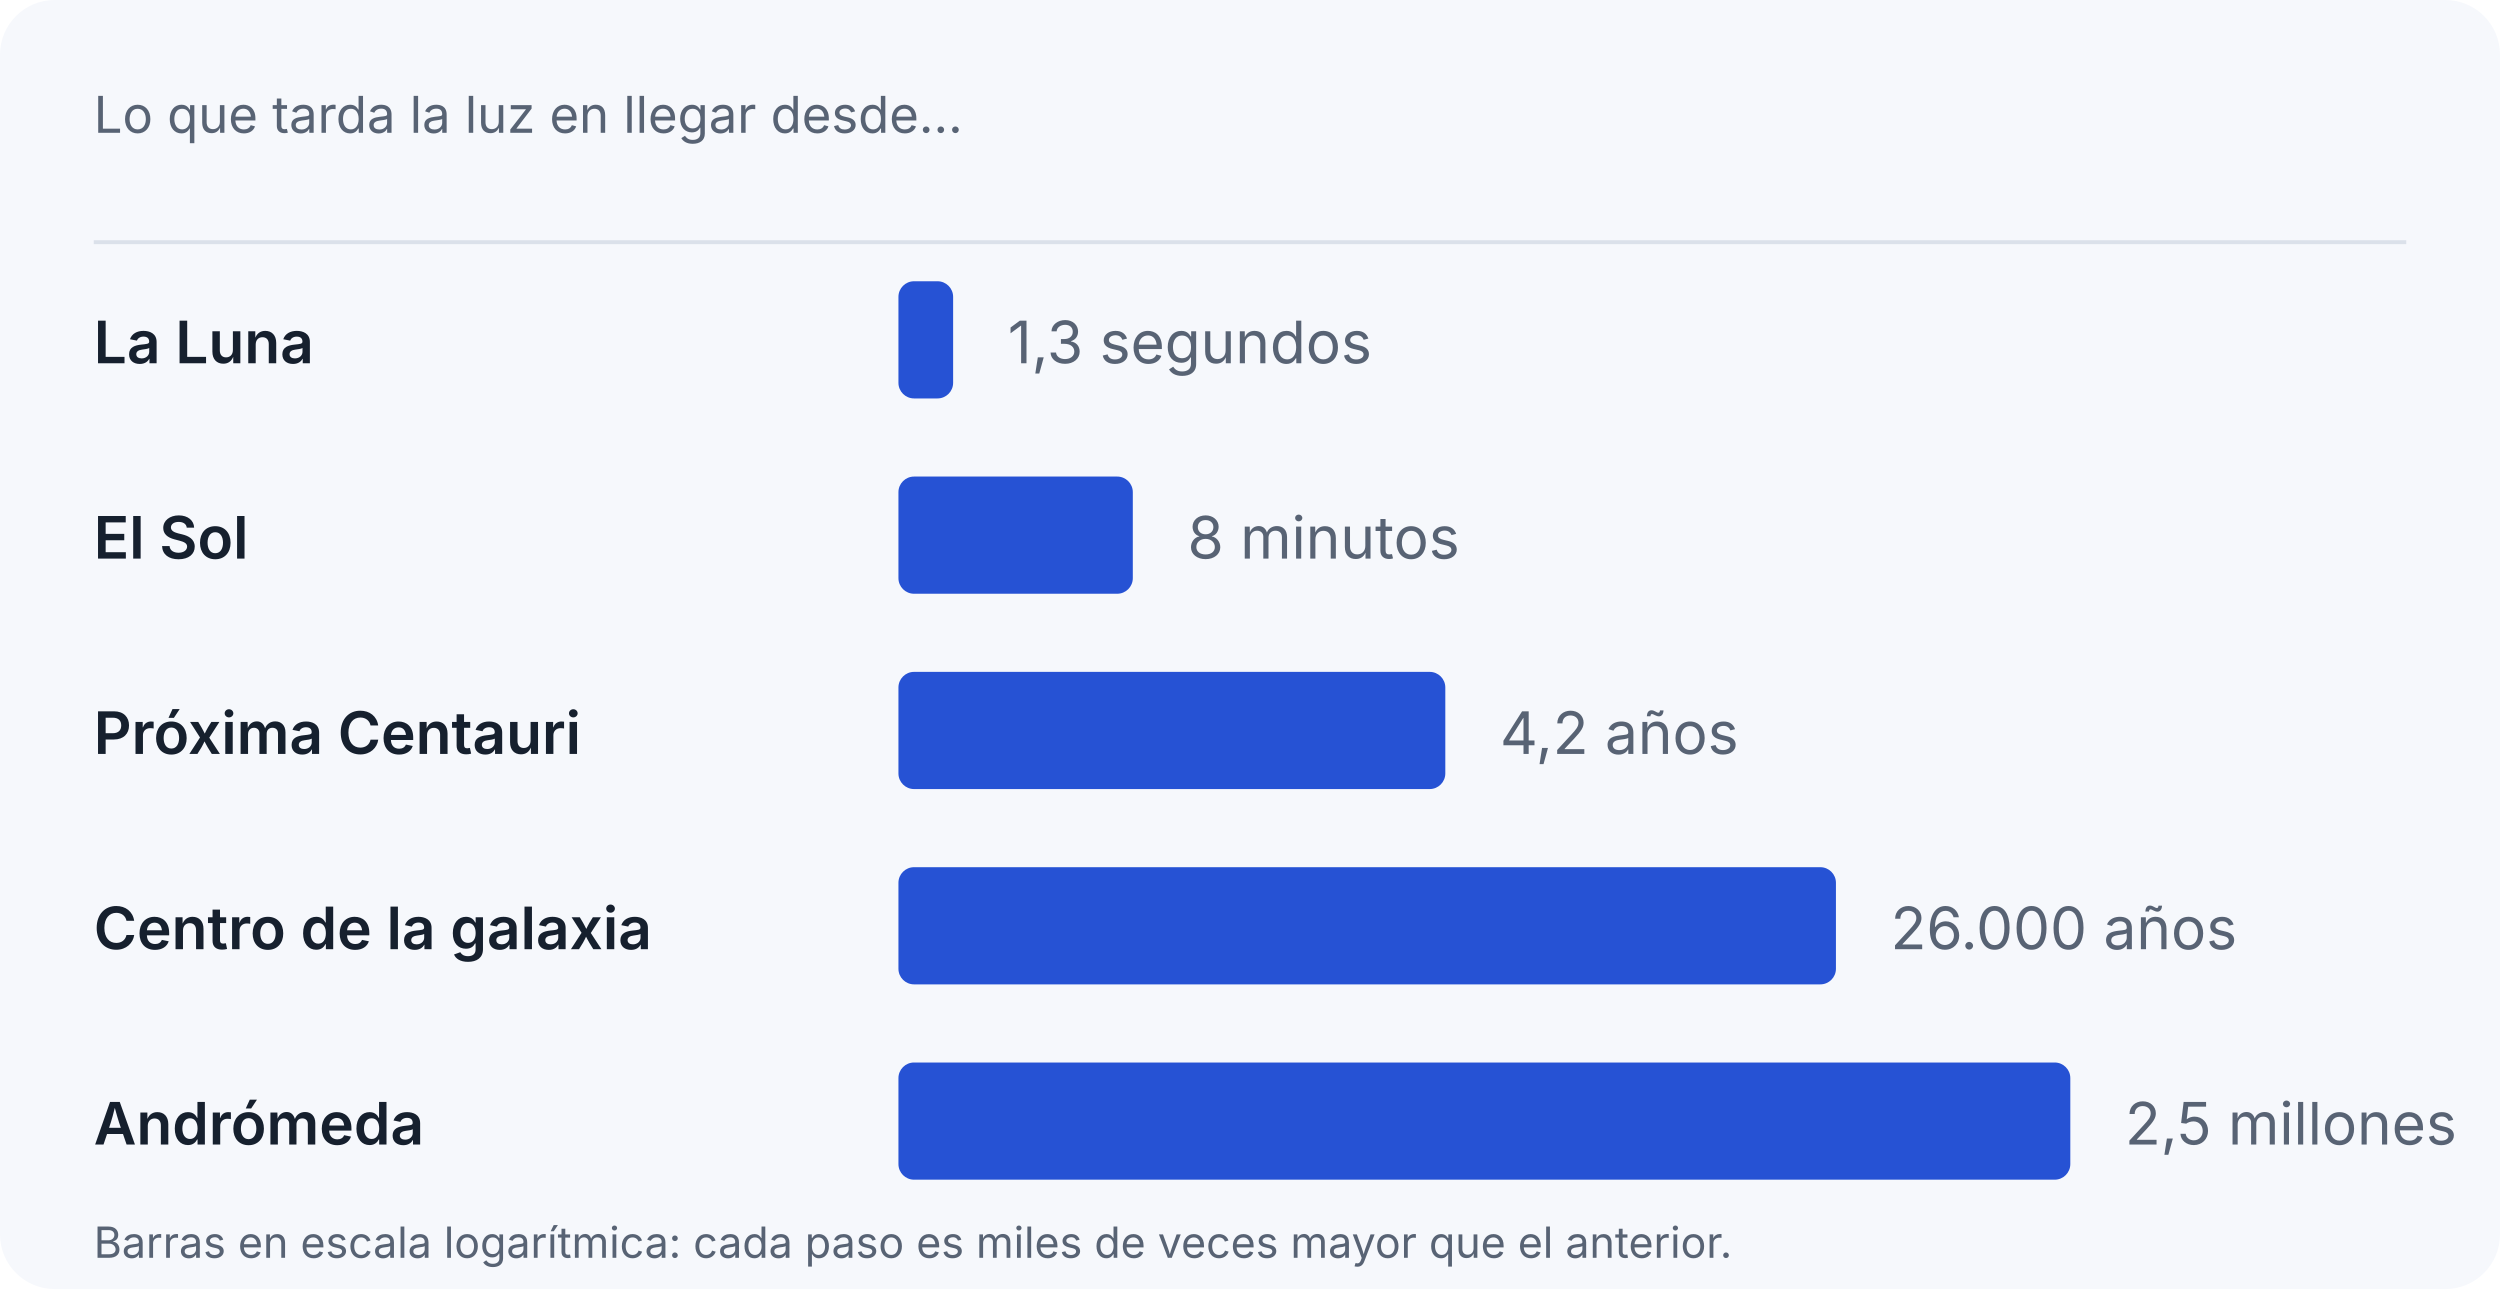
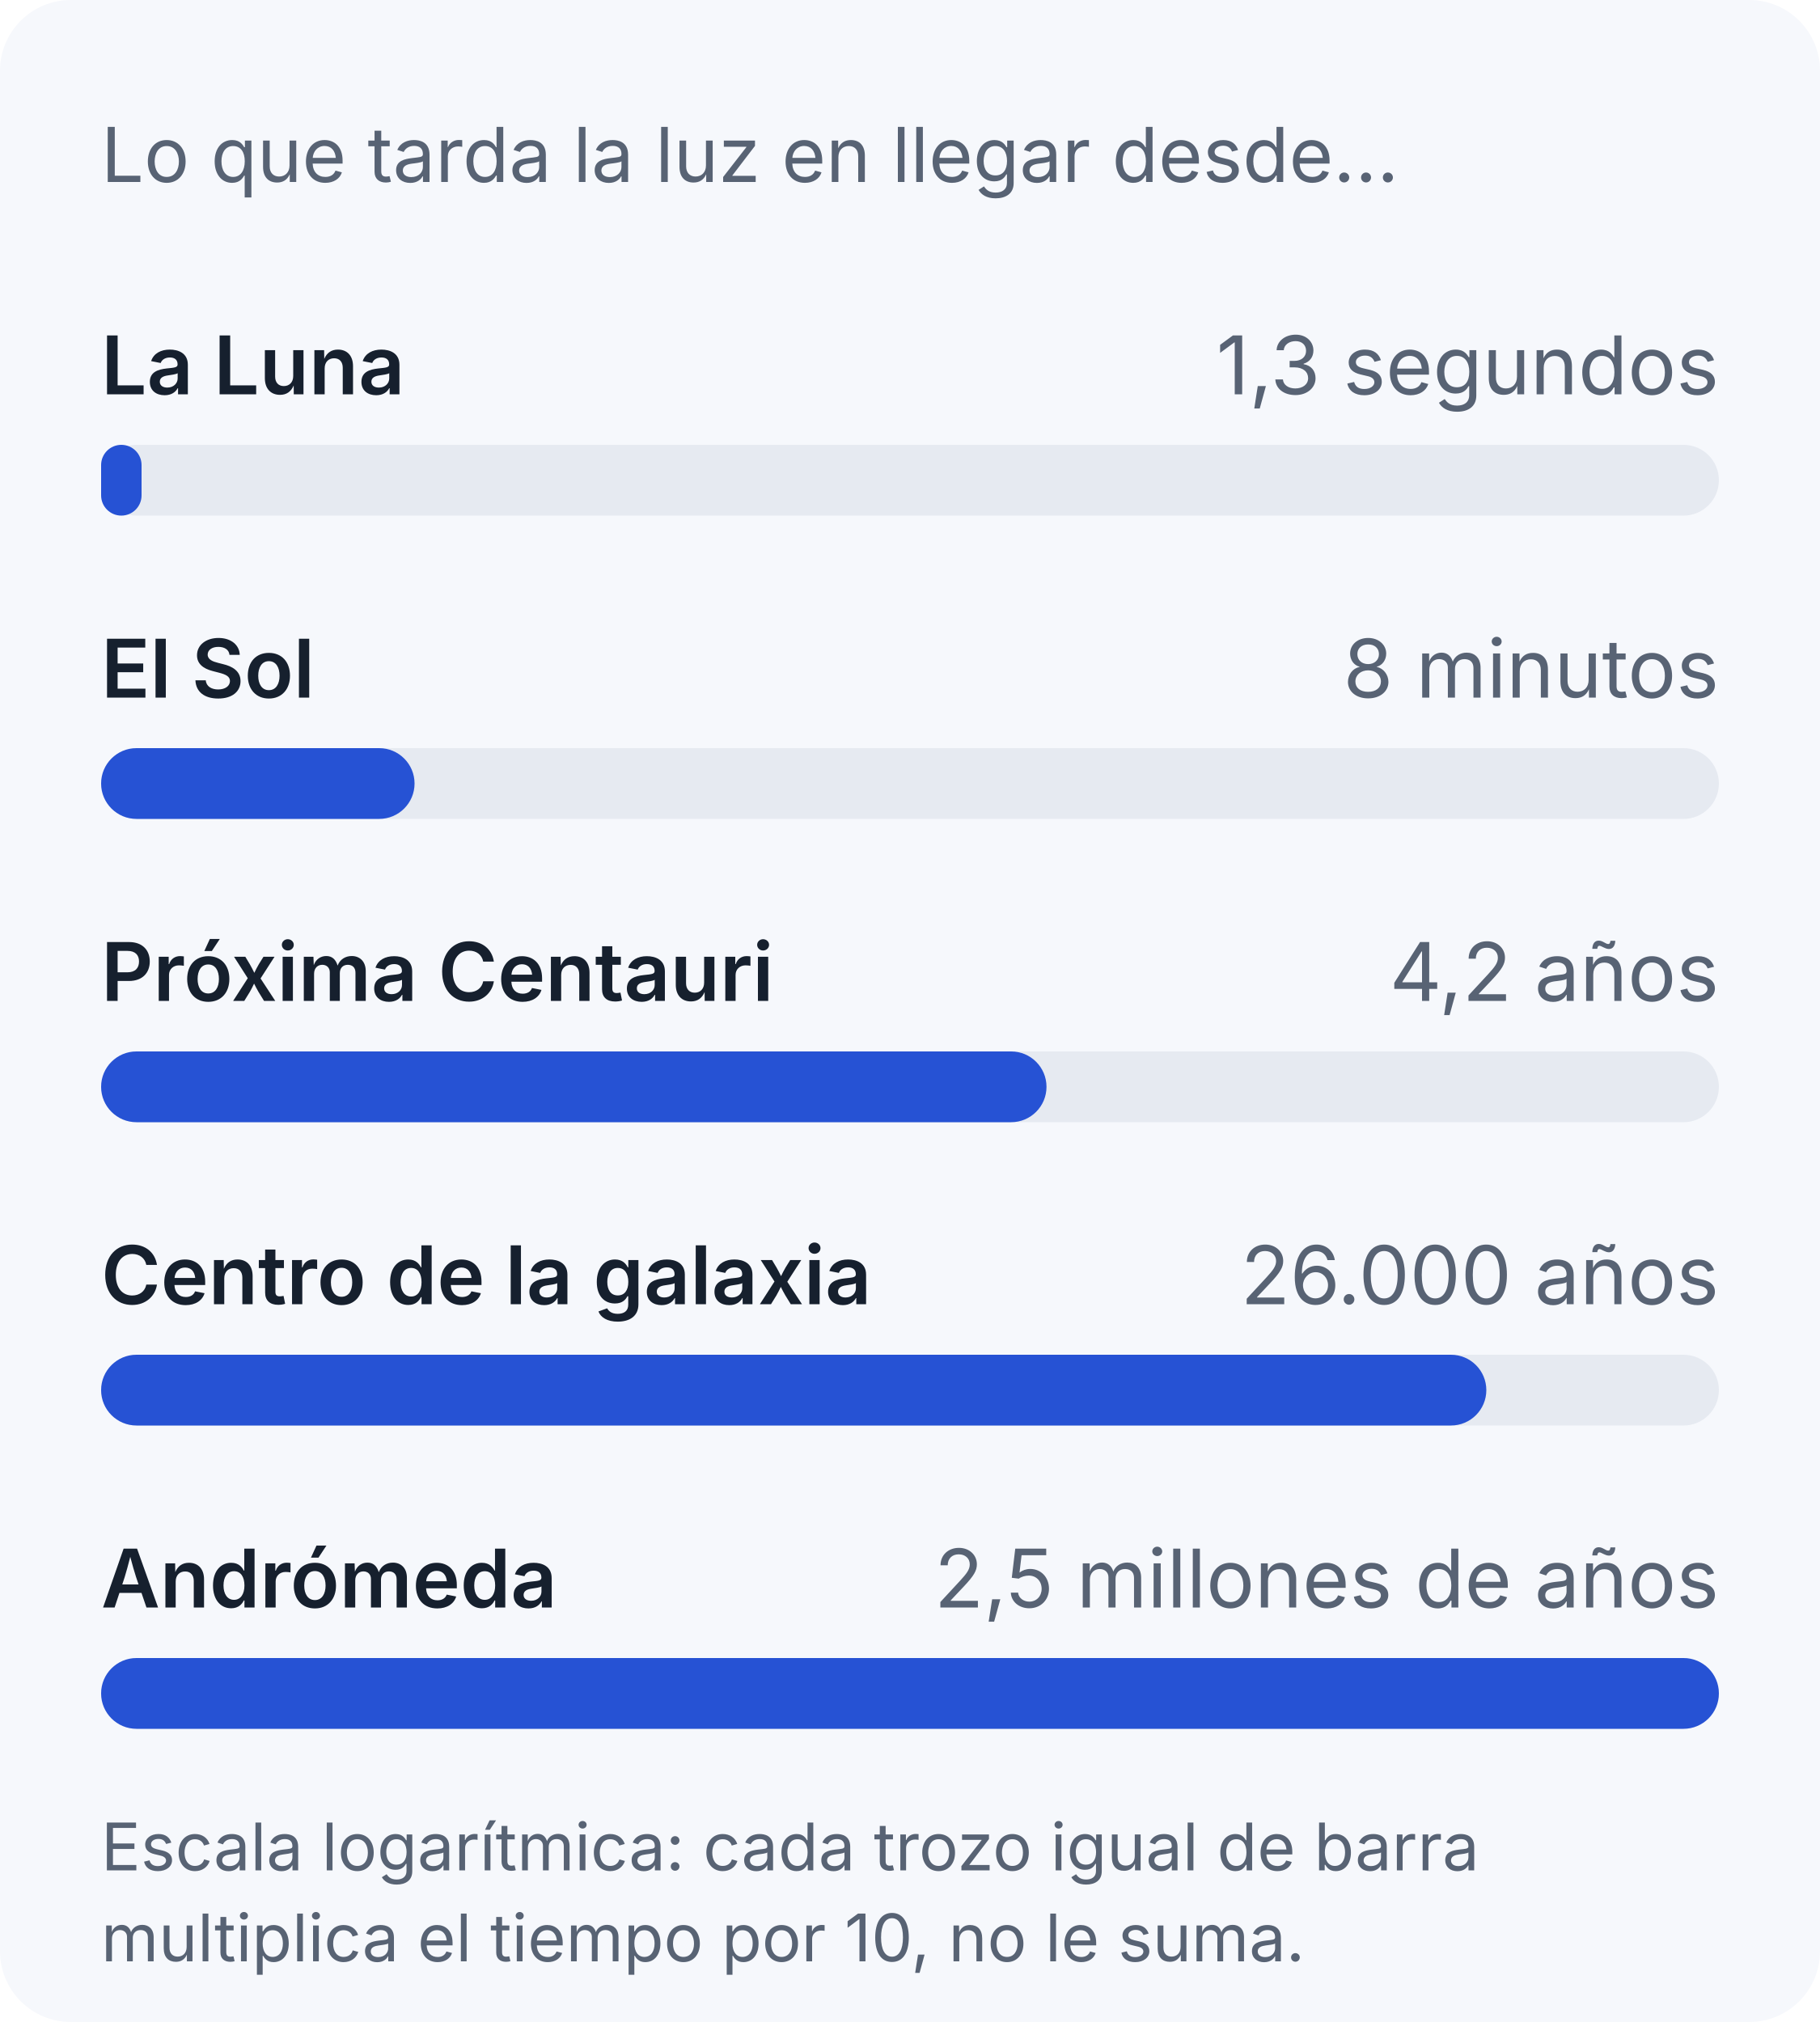
- <svg xmlns="http://www.w3.org/2000/svg" viewBox="0 0 640 330" role="img" aria-labelledby="t">
+ <svg xmlns="http://www.w3.org/2000/svg" viewBox="0 0 360 400" role="img" aria-labelledby="t">
  <style>
-     .bg{fill:#f6f8fc}.ink{fill:#16202e}.mut{fill:#586374}.bar{fill:#2652d4}.lin{stroke:#dbe1ea}
+     .bg{fill:#f6f8fc}.ink{fill:#16202e}.mut{fill:#586374}.bar{fill:#2652d4}.trk{fill:#e6eaf1}
    text{font-family:system-ui,-apple-system,"Segoe UI",sans-serif}
-     @media (prefers-color-scheme:dark){.bg{fill:#161d28}.ink{fill:#e5eaf1}.mut{fill:#98a3b4}.bar{fill:#85a2ff}.lin{stroke:#273244}}
+     @media (prefers-color-scheme:dark){.bg{fill:#161d28}.ink{fill:#e5eaf1}.mut{fill:#98a3b4}.bar{fill:#85a2ff}.trk{fill:#222c3b}}
  </style>
-   <rect class="bg" width="640" height="330" rx="14" />
-   <text class="mut" x="24" y="34" font-size="13">Lo que tarda la luz en llegar desde…</text>
-   <g font-size="15">
-     <line class="lin" x1="24" y1="62" x2="616" y2="62" />
-     <rect class="bar" x="230" y="72" width="14" height="30" rx="4" />
-     <text class="ink" x="24" y="93" font-weight="600">La Luna</text>
-     <text class="mut" x="258" y="93">1,3 segundos</text>
-     <rect class="bar" x="230" y="122" width="60" height="30" rx="4" />
-     <text class="ink" x="24" y="143" font-weight="600">El Sol</text>
-     <text class="mut" x="304" y="143">8 minutos</text>
-     <rect class="bar" x="230" y="172" width="140" height="30" rx="4" />
-     <text class="ink" x="24" y="193" font-weight="600">Próxima Centauri</text>
-     <text class="mut" x="384" y="193">4,2 años</text>
-     <rect class="bar" x="230" y="222" width="240" height="30" rx="4" />
-     <text class="ink" x="24" y="243" font-weight="600">Centro de la galaxia</text>
-     <text class="mut" x="484" y="243">26.000 años</text>
-     <rect class="bar" x="230" y="272" width="300" height="30" rx="4" />
-     <text class="ink" x="24" y="293" font-weight="600">Andrómeda</text>
-     <text class="mut" x="544" y="293">2,5 millones</text>
+   <rect class="bg" width="360" height="400" rx="14" />
+   <text class="mut" x="20" y="36" font-size="15">Lo que tarda la luz en llegar desde…</text>
+   <g font-size="16">
+     <text class="ink" x="20" y="78" font-weight="600">La Luna</text>
+     <text class="mut" x="340" y="78" text-anchor="end">1,3 segundos</text>
+     <rect class="trk" x="20" y="88" width="320" height="14" rx="7" />
+     <rect class="bar" x="20" y="88" width="8" height="14" rx="4" />
+     <text class="ink" x="20" y="138" font-weight="600">El Sol</text>
+     <text class="mut" x="340" y="138" text-anchor="end">8 minutos</text>
+     <rect class="trk" x="20" y="148" width="320" height="14" rx="7" />
+     <rect class="bar" x="20" y="148" width="62" height="14" rx="7" />
+     <text class="ink" x="20" y="198" font-weight="600">Próxima Centauri</text>
+     <text class="mut" x="340" y="198" text-anchor="end">4,2 años</text>
+     <rect class="trk" x="20" y="208" width="320" height="14" rx="7" />
+     <rect class="bar" x="20" y="208" width="187" height="14" rx="7" />
+     <text class="ink" x="20" y="258" font-weight="600">Centro de la galaxia</text>
+     <text class="mut" x="340" y="258" text-anchor="end">26.000 años</text>
+     <rect class="trk" x="20" y="268" width="320" height="14" rx="7" />
+     <rect class="bar" x="20" y="268" width="274" height="14" rx="7" />
+     <text class="ink" x="20" y="318" font-weight="600">Andrómeda</text>
+     <text class="mut" x="340" y="318" text-anchor="end">2,5 millones de años</text>
+     <rect class="trk" x="20" y="328" width="320" height="14" rx="7" />
+     <rect class="bar" x="20" y="328" width="320" height="14" rx="7" />
  </g>
-   <text class="mut" x="24" y="322" font-size="11">Barras en escala logarítmica: cada paso es miles de veces mayor que el anterior.</text>
+   <text class="mut" x="20" y="370" font-size="13">Escala logarítmica: cada trozo igual de barra</text>
+   <text class="mut" x="20" y="388" font-size="13">multiplica el tiempo por 10, no le suma.</text>
</svg>
